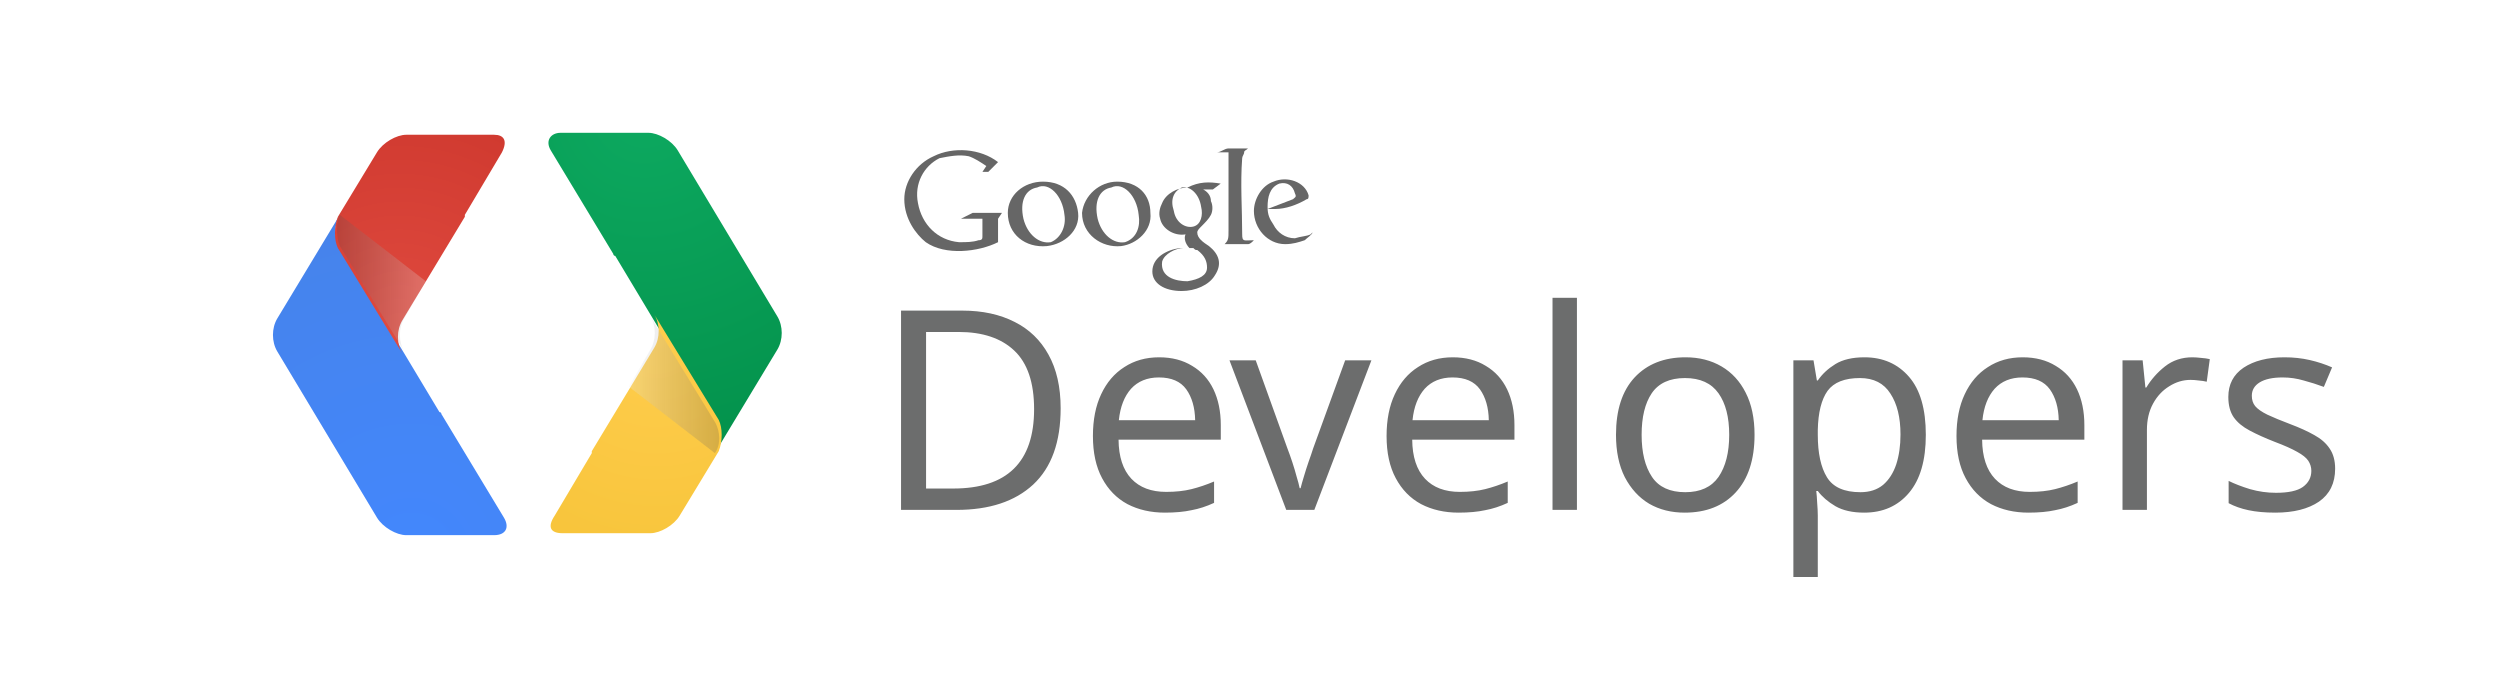
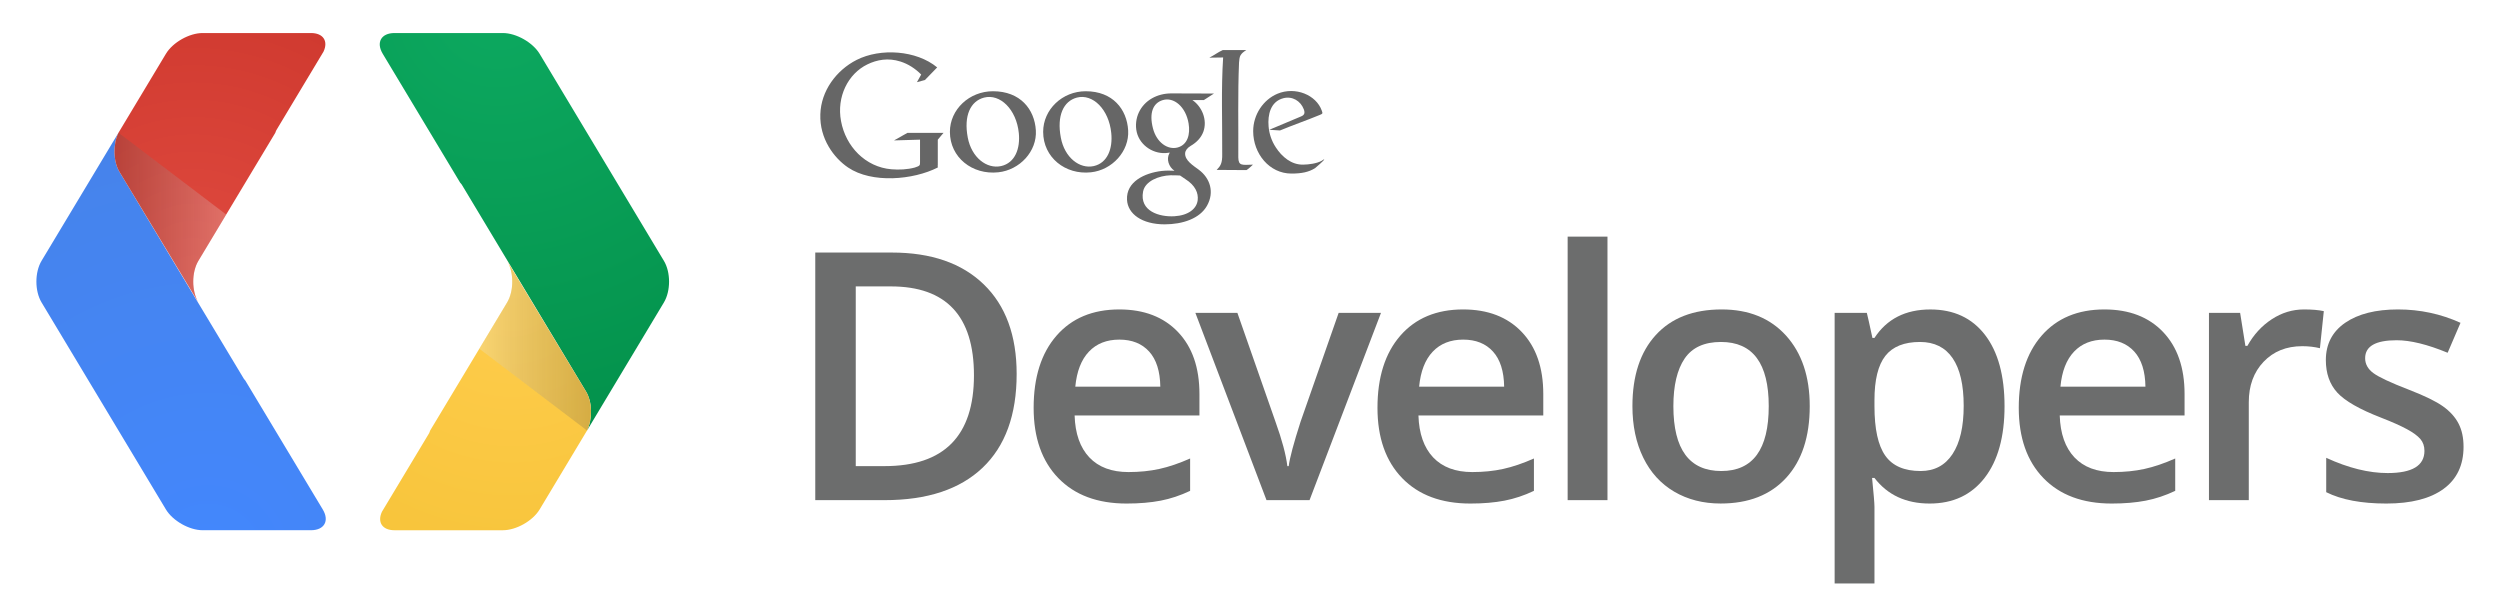
- <svg xmlns="http://www.w3.org/2000/svg" version="1.1" id="Layer_1" x="0px" y="0px" viewBox="0 0 128 35.5" enable-background="new 0 0 128 35.5" xml:space="preserve">
-   <text transform="matrix(1 0 0 1 44.7427 26.1064)" fill="#6C6D6D" font-family="'OpenSans-Semibold'" font-size="14.291">Developers</text>
+ <svg xmlns="http://www.w3.org/2000/svg" version="1.1" id="Layer_1" x="0px" y="0px" width="103px" height="24.75px" viewBox="0 0 103 24.75" enable-background="new 0 0 103 24.75" xml:space="preserve">
  <g>
-     <path fill-rule="evenodd" clip-rule="evenodd" fill="#666666" d="M66.9,10.2c0.1,0,0.1-0.1,0.1-0.2c-0.2-0.7-1.1-1-1.8-0.7   c-0.6,0.2-1,0.9-1,1.5c0,0.9,0.7,1.7,1.6,1.7c0.4,0,0.7-0.1,1-0.2c0.1-0.1,0.4-0.3,0.4-0.4c0,0,0,0-0.1,0.1   c-0.2,0.1-0.5,0.1-0.8,0.2c-0.5,0-0.9-0.3-1.1-0.7c-0.2-0.3-0.3-0.5-0.3-0.9c0-0.5,0.1-1,0.6-1.2c0.4-0.1,0.7,0.1,0.8,0.5   c0.1,0.2,0,0.2-0.1,0.3l-1.3,0.5l0.4,0C65.8,10.7,66.4,10.5,66.9,10.2" />
-     <path fill-rule="evenodd" clip-rule="evenodd" fill="#666666" d="M62.9,7.6h1c-0.1,0.1-0.2,0.1-0.2,0.2c0,0.1-0.1,0.2-0.1,0.3   c-0.1,1.3,0,2.6,0,3.9c0,0.4,0.1,0.3,0.6,0.3c-0.1,0.1-0.2,0.2-0.3,0.2c-0.4,0-0.8,0-1.2,0c0.2-0.2,0.2-0.3,0.2-0.7   c0-1.4,0-2.7,0-4c-0.2,0-0.4,0-0.6,0C62.5,7.8,62.7,7.6,62.9,7.6" />
-     <path fill-rule="evenodd" clip-rule="evenodd" fill="#666666" d="M61.1,12.7c0.1,0.1,0.1,0.1,0.2,0.1c0.4,0.3,0.5,0.6,0.5,0.9   c0,0.4-0.4,0.6-1,0.7c-0.6,0-1.4-0.2-1.3-1c0.1-0.4,0.7-0.7,1.1-0.7C60.9,12.7,61,12.7,61.1,12.7 M62.5,9.4l-0.4,0.3h-0.5   c0.2,0.1,0.4,0.3,0.4,0.6c0.1,0.2,0.1,0.5,0,0.7c-0.1,0.2-0.3,0.4-0.5,0.6c-0.1,0.1-0.2,0.2-0.2,0.3c0,0.3,0.3,0.5,0.6,0.7   c0.5,0.4,0.7,0.9,0.3,1.5c-0.3,0.5-1,0.8-1.7,0.8c-0.9,0-1.5-0.4-1.5-1c0-0.7,0.7-1.1,1.4-1.2c0.2,0,0.4,0,0.5,0   c-0.2-0.2-0.3-0.5-0.2-0.7c0-0.1,0,0,0,0c-0.6,0.1-1.2-0.3-1.3-0.8c-0.1-0.3,0-0.6,0.1-0.8c0.2-0.5,0.8-0.8,1.3-0.8   C61.4,9.3,61.9,9.3,62.5,9.4 M61.5,10.6c0.1,0.4,0,0.9-0.4,1c-0.4,0.1-0.9-0.2-1-0.8c-0.2-0.6,0-1,0.4-1.2   C60.9,9.5,61.4,9.9,61.5,10.6" />
-     <path fill-rule="evenodd" clip-rule="evenodd" fill="#666666" d="M57.2,9.3c1.1,0,1.7,0.7,1.7,1.6c0.1,0.9-0.7,1.6-1.5,1.7   c-1,0.1-2-0.6-2-1.7C55.5,10,56.3,9.3,57.2,9.3 M58.3,11c0.1,0.6-0.1,1.2-0.7,1.4c-0.6,0.1-1.2-0.4-1.4-1.2   c-0.2-0.9,0.1-1.5,0.7-1.6C57.5,9.3,58.2,10,58.3,11" />
-     <path fill-rule="evenodd" clip-rule="evenodd" fill="#666666" d="M53.4,9.3c1.1,0,1.7,0.7,1.8,1.6c0.1,0.9-0.7,1.6-1.6,1.7   c-1.1,0.1-2-0.6-2-1.7C51.6,10,52.4,9.3,53.4,9.3 M54.5,11c0.1,0.6-0.2,1.2-0.7,1.4c-0.6,0.1-1.2-0.4-1.4-1.2   c-0.2-0.9,0.1-1.5,0.7-1.6C53.7,9.3,54.4,10,54.5,11" />
-     <path fill-rule="evenodd" clip-rule="evenodd" fill="#666666" d="M50.6,8.8l0.5-0.5c-0.9-0.7-2.3-0.8-3.3-0.3   c-0.9,0.4-1.5,1.3-1.5,2.2c0,1,0.6,1.8,1.1,2.2c1,0.7,2.7,0.5,3.7,0l0-0.1h0v-1.1l0.2-0.3h-1.5l-0.6,0.3l1.1,0v0.9   c0,0.1,0,0.2-0.2,0.2c-0.3,0.1-0.6,0.1-1,0.1c-1.1-0.1-1.9-0.9-2.1-2c-0.2-1,0.3-1.9,1.1-2.3C48.6,8,49.1,7.9,49.6,8   c0.3,0.1,0.6,0.3,0.9,0.5l-0.2,0.3L50.6,8.8z" />
+     <path fill="#6C6D6D" d="M41.886,15.408c0,1.684-0.468,2.972-1.403,3.862s-2.282,1.336-4.04,1.336h-2.854V10.405h3.154   c1.623,0,2.887,0.438,3.789,1.312S41.886,13.822,41.886,15.408z M40.127,15.464c0-2.442-1.142-3.664-3.426-3.664   h-1.444v7.404h1.186C38.899,19.204,40.127,17.957,40.127,15.464z" />
+     <path fill="#6C6D6D" d="M46.416,20.746c-1.2,0-2.139-0.35-2.815-1.05s-1.015-1.665-1.015-2.893   c0-1.261,0.314-2.252,0.942-2.973c0.628-0.721,1.491-1.081,2.589-1.081c1.019,0,1.823,0.31,2.414,0.928   c0.591,0.619,0.886,1.47,0.886,2.554v0.886h-5.143c0.023,0.749,0.226,1.325,0.607,1.728s0.919,0.604,1.612,0.604   c0.456,0,0.88-0.043,1.273-0.129s0.815-0.23,1.267-0.43v1.333c-0.4,0.19-0.805,0.325-1.214,0.404   C47.409,20.706,46.941,20.746,46.416,20.746z M46.116,13.992c-0.521,0-0.939,0.165-1.252,0.495   c-0.315,0.331-0.501,0.812-0.562,1.445h3.503c-0.009-0.638-0.163-1.12-0.46-1.448   C47.046,14.155,46.637,13.992,46.116,13.992z" />
+     <path fill="#6C6D6D" d="M52.18,20.606l-2.931-7.717H50.98l1.57,4.487c0.271,0.753,0.433,1.363,0.489,1.828h0.056   c0.042-0.335,0.204-0.944,0.488-1.828l1.57-4.487h1.744l-2.944,7.717H52.18z" />
+     <path fill="#6C6D6D" d="M60.582,20.746c-1.2,0-2.139-0.35-2.815-1.05s-1.015-1.665-1.015-2.893   c0-1.261,0.314-2.252,0.941-2.973c0.628-0.721,1.491-1.081,2.589-1.081c1.019,0,1.823,0.31,2.414,0.928   c0.591,0.619,0.887,1.47,0.887,2.554v0.886h-5.143c0.023,0.749,0.226,1.325,0.606,1.728   c0.382,0.402,0.919,0.604,1.612,0.604c0.456,0,0.88-0.043,1.273-0.129c0.393-0.086,0.815-0.23,1.267-0.43v1.333   c-0.399,0.19-0.805,0.325-1.214,0.404C61.575,20.706,61.108,20.746,60.582,20.746z M60.282,13.992   c-0.52,0-0.939,0.165-1.252,0.495c-0.315,0.331-0.502,0.812-0.562,1.445h3.503   c-0.009-0.638-0.163-1.12-0.46-1.448C61.213,14.155,60.804,13.992,60.282,13.992z" />
+     <path fill="#6C6D6D" d="M66.228,20.606h-1.641V9.749h1.641V20.606z" />
+     <path fill="#6C6D6D" d="M74.561,16.733c0,1.261-0.323,2.245-0.97,2.952s-1.547,1.06-2.7,1.06   c-0.722,0-1.358-0.163-1.912-0.488c-0.554-0.326-0.98-0.793-1.277-1.402s-0.446-1.316-0.446-2.122   c0-1.251,0.321-2.228,0.963-2.93c0.642-0.703,1.547-1.054,2.714-1.054c1.117,0,2.001,0.359,2.652,1.078   C74.234,14.546,74.561,15.515,74.561,16.733z M68.943,16.733c0,1.782,0.658,2.673,1.975,2.673   c1.303,0,1.954-0.891,1.954-2.673c0-1.763-0.656-2.644-1.968-2.644c-0.689,0-1.188,0.229-1.497,0.684   C69.098,15.229,68.943,15.883,68.943,16.733z" />
+     <path fill="#6C6D6D" d="M79.502,20.746c-0.977,0-1.735-0.352-2.274-1.054h-0.098c0.065,0.651,0.098,1.047,0.098,1.187   v3.16h-1.641V12.889h1.326c0.037,0.144,0.114,0.488,0.231,1.033h0.084c0.512-0.782,1.278-1.172,2.302-1.172   c0.964,0,1.714,0.349,2.251,1.046c0.537,0.697,0.806,1.678,0.806,2.938c0,1.261-0.273,2.245-0.819,2.952   C81.22,20.393,80.465,20.746,79.502,20.746z M79.105,14.089c-0.651,0-1.127,0.19-1.428,0.572   c-0.3,0.382-0.449,0.991-0.449,1.828v0.244c0,0.94,0.148,1.62,0.446,2.041   c0.298,0.422,0.783,0.632,1.458,0.632c0.567,0,1.005-0.232,1.312-0.698c0.307-0.465,0.46-1.128,0.46-1.988   c0-0.865-0.152-1.52-0.457-1.965C80.143,14.312,79.695,14.089,79.105,14.089z" />
+     <path fill="#6C6D6D" d="M87.004,20.746c-1.2,0-2.139-0.35-2.816-1.05c-0.677-0.7-1.015-1.665-1.015-2.893   c0-1.261,0.314-2.252,0.941-2.973c0.629-0.721,1.491-1.081,2.589-1.081c1.02,0,1.824,0.31,2.415,0.928   c0.59,0.619,0.886,1.47,0.886,2.554v0.886h-5.143c0.023,0.749,0.226,1.325,0.607,1.728   c0.381,0.402,0.918,0.604,1.611,0.604c0.456,0,0.881-0.043,1.273-0.129c0.394-0.086,0.815-0.23,1.267-0.43v1.333   c-0.4,0.19-0.805,0.325-1.214,0.404S87.529,20.746,87.004,20.746z M86.703,13.992   c-0.52,0-0.939,0.165-1.252,0.495c-0.315,0.331-0.502,0.812-0.561,1.445h3.502c-0.009-0.638-0.162-1.12-0.46-1.448   S87.225,13.992,86.703,13.992z" />
+     <path fill="#6C6D6D" d="M94.925,12.749c0.33,0,0.603,0.023,0.816,0.07l-0.16,1.527   c-0.233-0.056-0.475-0.083-0.727-0.083c-0.655,0-1.187,0.214-1.594,0.642s-0.61,0.984-0.61,1.668v4.033h-1.641   v-7.717h1.284l0.217,1.36h0.083c0.256-0.46,0.59-0.825,1.002-1.095C94.007,12.884,94.45,12.749,94.925,12.749z" />
+     <path fill="#6C6D6D" d="M101.498,18.408c0,0.754-0.274,1.332-0.823,1.734s-1.335,0.604-2.358,0.604   c-1.028,0-1.853-0.156-2.477-0.468v-1.416c0.906,0.418,1.751,0.628,2.532,0.628c1.01,0,1.515-0.305,1.515-0.914   c0-0.195-0.056-0.358-0.168-0.488c-0.111-0.131-0.295-0.266-0.551-0.405s-0.612-0.298-1.067-0.475   c-0.889-0.344-1.49-0.689-1.804-1.032c-0.315-0.345-0.472-0.791-0.472-1.34c0-0.661,0.267-1.173,0.799-1.539   c0.533-0.365,1.258-0.548,2.174-0.548c0.907,0,1.766,0.184,2.575,0.551l-0.53,1.234   c-0.833-0.344-1.533-0.516-2.101-0.516c-0.865,0-1.298,0.246-1.298,0.739c0,0.242,0.112,0.447,0.338,0.614   s0.718,0.398,1.477,0.69c0.637,0.247,1.1,0.473,1.389,0.678c0.288,0.204,0.502,0.44,0.642,0.708   S101.498,18.036,101.498,18.408z" />
+   </g>
+   <g>
+     <path fill-rule="evenodd" clip-rule="evenodd" fill="#666666" d="M54.383,4.732c0.109-0.046,0.119-0.055,0.076-0.17   c-0.229-0.653-1.091-1.007-1.828-0.7c-0.579,0.242-1,0.855-1,1.542c0,0.925,0.666,1.747,1.575,1.747   c0.414,0,0.71-0.057,0.974-0.223c0.057-0.053,0.373-0.309,0.379-0.364c0-0.014-0.047,0.026-0.114,0.065   c-0.206,0.109-0.515,0.15-0.754,0.154c-0.486,0.01-0.878-0.324-1.131-0.716c-0.166-0.255-0.269-0.546-0.294-0.857   c-0.042-0.477,0.076-1.029,0.614-1.165c0.363-0.091,0.702,0.11,0.836,0.457c0.06,0.161,0.024,0.241-0.122,0.299   l-1.3,0.546l0.442,0.028C53.265,5.156,53.855,4.951,54.383,4.732" />
+     <path fill-rule="evenodd" clip-rule="evenodd" fill="#666666" d="M50.377,2.063h0.971   c-0.134,0.088-0.18,0.124-0.238,0.215c-0.042,0.066-0.053,0.192-0.062,0.303   c-0.054,1.299-0.021,2.605-0.03,3.904c0.008,0.354,0.145,0.312,0.605,0.298c-0.069,0.06-0.181,0.174-0.267,0.225   c-0.417,0-0.812-0.008-1.228-0.008c0.156-0.163,0.237-0.268,0.227-0.671c0.007-1.354-0.046-2.656,0.038-3.961   c-0.194,0.004-0.372,0.002-0.568,0.008C50.012,2.283,50.184,2.149,50.377,2.063" />
+     <path fill-rule="evenodd" clip-rule="evenodd" fill="#666666" d="M48.619,7.231c0.071,0.051,0.145,0.1,0.219,0.149   c0.409,0.258,0.541,0.573,0.507,0.866c-0.04,0.352-0.38,0.628-0.956,0.663   c-0.619,0.038-1.448-0.206-1.294-1.018c0.083-0.433,0.657-0.654,1.129-0.669   C48.357,7.217,48.488,7.227,48.619,7.231 M50.015,3.854l-0.416,0.269h-0.472c0.201,0.137,0.352,0.341,0.437,0.564   c0.089,0.239,0.102,0.504,0.012,0.746c-0.087,0.231-0.262,0.428-0.52,0.577c-0.143,0.085-0.22,0.196-0.228,0.299   c-0.023,0.303,0.348,0.523,0.561,0.683c0.47,0.35,0.653,0.926,0.34,1.483c-0.295,0.528-0.999,0.768-1.749,0.768   c-0.929-0.001-1.518-0.429-1.547-1.011c-0.041-0.748,0.73-1.105,1.423-1.188c0.195-0.021,0.372-0.018,0.533-0.009   c-0.245-0.16-0.338-0.489-0.213-0.711c0.034-0.056,0.014-0.037-0.049-0.028   c-0.569,0.086-1.155-0.285-1.292-0.847c-0.068-0.283-0.024-0.582,0.084-0.814c0.235-0.505,0.759-0.787,1.34-0.787   C48.862,3.849,49.423,3.849,50.015,3.854 M48.97,5.086c0.075,0.449-0.04,0.875-0.446,0.989   c-0.416,0.115-0.875-0.21-1.022-0.787c-0.165-0.636,0.003-1.04,0.396-1.161C48.361,3.981,48.857,4.401,48.97,5.086" />
+     <path fill-rule="evenodd" clip-rule="evenodd" fill="#666666" d="M44.731,3.759c1.115,0,1.697,0.741,1.749,1.61   c0.052,0.865-0.663,1.639-1.535,1.73c-1.049,0.113-1.967-0.61-1.967-1.667   C42.978,4.511,43.768,3.759,44.731,3.759 M45.784,5.481c0.065,0.635-0.148,1.229-0.718,1.361   C44.48,6.974,43.858,6.49,43.706,5.668c-0.171-0.904,0.109-1.5,0.661-1.647C45.022,3.85,45.688,4.508,45.784,5.481   " />
+     <path fill-rule="evenodd" clip-rule="evenodd" fill="#666666" d="M40.911,3.759c1.125,0,1.712,0.741,1.766,1.61   c0.055,0.865-0.667,1.639-1.551,1.73c-1.063,0.113-1.99-0.61-1.99-1.667   C39.136,4.511,39.934,3.759,40.911,3.759 M41.975,5.481c0.065,0.635-0.151,1.229-0.728,1.361   c-0.592,0.132-1.219-0.352-1.375-1.174c-0.172-0.904,0.112-1.5,0.671-1.647   C41.204,3.85,41.877,4.508,41.975,5.481" />
+     <path fill-rule="evenodd" clip-rule="evenodd" fill="#666666" d="M38.107,3.297l0.505-0.52   c-0.861-0.711-2.337-0.804-3.316-0.31c-0.851,0.432-1.47,1.286-1.498,2.24   c-0.035,1.002,0.554,1.798,1.145,2.196c0.978,0.66,2.673,0.515,3.694-0.002l-0.004-0.095h0.004V5.754   l0.236-0.28h-1.487l-0.552,0.311l1.071-0.031v0.926c0,0.133,0.002,0.152-0.216,0.223   c-0.305,0.082-0.649,0.098-0.964,0.071c-1.069-0.091-1.882-0.935-2.075-1.987   c-0.186-1,0.288-1.946,1.085-2.334c0.389-0.19,0.856-0.281,1.362-0.118c0.316,0.099,0.606,0.284,0.856,0.536   l-0.175,0.315L38.107,3.297z" />
  </g>
  <g>
    <g>
-       <radialGradient id="SVGID_1_" cx="32.996" cy="5.676" r="18.25" gradientUnits="userSpaceOnUse">
+       <radialGradient id="SVGID_1_" cx="20.496" cy="0.176" r="18.25" gradientUnits="userSpaceOnUse">
        <stop offset="0" style="stop-color:#0DA960" />
        <stop offset="1" style="stop-color:#03914B" />
      </radialGradient>
-       <path fill="url(#SVGID_1_)" d="M36.6,21.6c0.3,0.4,0.3,1.1,0,1.6l3.2-5.3c0.3-0.5,0.3-1.2,0-1.7l-5.1-8.5c-0.3-0.5-1-0.9-1.5-0.9    h-4.5c-0.5,0-0.8,0.4-0.5,0.9l3.2,5.3c0,0,0,0.1,0.1,0.1L36.6,21.6z" />
-       <radialGradient id="SVGID_2_" cx="33.608" cy="17.115" r="13.537" gradientUnits="userSpaceOnUse">
+       <path fill="url(#SVGID_1_)" d="M24.143,16.129c0.266,0.44,0.272,1.133,0.042,1.609l3.168-5.277    c0.283-0.473,0.283-1.244,0-1.714l-5.12-8.529c-0.284-0.47-0.966-0.857-1.516-0.857h-4.463    c-0.549,0-0.768,0.387-0.484,0.857l3.188,5.307c0.02,0.027,0.047,0.051,0.064,0.076L24.143,16.129z" />
+       <radialGradient id="SVGID_2_" cx="21.108" cy="11.615" r="13.537" gradientUnits="userSpaceOnUse">
        <stop offset="0" style="stop-color:#FFCD4D" />
        <stop offset="1" style="stop-color:#F6C338" />
      </radialGradient>
-       <path fill="url(#SVGID_2_)" d="M28.8,27.3h4.5c0.5,0,1.2-0.4,1.5-0.9l2-3.3c0.2-0.5,0.2-1.2,0-1.6l-3.3-5.4c0.3,0.5,0.3,1.2,0,1.7    l-3.2,5.3c0,0,0,0.1,0,0.1l-1.9,3.2C28,27,28.2,27.3,28.8,27.3z" />
-       <linearGradient id="SVGID_3_" gradientUnits="userSpaceOnUse" x1="37.887" y1="19.743" x2="32.124" y2="19.743">
+       <path fill="url(#SVGID_2_)" d="M16.254,21.846h4.463c0.55,0,1.231-0.384,1.516-0.857l1.952-3.25    c0.23-0.477,0.224-1.17-0.042-1.609l-3.25-5.382c0.282,0.471,0.282,1.242,0,1.714l-3.169,5.273    c-0.017,0.035-0.024,0.076-0.042,0.109l-1.945,3.238C15.538,21.508,15.743,21.846,16.254,21.846z" />
+       <linearGradient id="SVGID_3_" gradientUnits="userSpaceOnUse" x1="25.387" y1="14.243" x2="19.624" y2="14.243">
        <stop offset="0" style="stop-color:#231F20;stop-opacity:0.2" />
        <stop offset="1" style="stop-color:#F1F2F2;stop-opacity:0.25" />
      </linearGradient>
-       <path fill="url(#SVGID_3_)" d="M36.6,21.6l-3.3-5.4c0.3,0.5,0.3,1.2,0,1.7l-1.1,1.9l4.4,3.4C36.9,22.8,36.9,22.1,36.6,21.6z" />
+       <path fill="url(#SVGID_3_)" d="M24.143,16.129l-3.25-5.382c0.282,0.471,0.282,1.242,0,1.714l-1.145,1.907l4.437,3.37    C24.415,17.262,24.409,16.568,24.143,16.129z" />
    </g>
    <g>
-       <radialGradient id="SVGID_4_" cx="-103.295" cy="75.519" r="18.251" gradientTransform="matrix(-1 0 0 -1 -82.2246 104.0488)" gradientUnits="userSpaceOnUse">
+       <radialGradient id="SVGID_4_" cx="-115.795" cy="70.019" r="18.251" gradientTransform="matrix(-1 0 0 -1 -107.2246 93.0488)" gradientUnits="userSpaceOnUse">
        <stop offset="0" style="stop-color:#4387FD" />
        <stop offset="1" style="stop-color:#4683EA" />
      </radialGradient>
-       <path fill="url(#SVGID_4_)" d="M17.4,12.6c-0.3-0.4-0.3-1.1,0-1.6l-3.2,5.3c-0.3,0.5-0.3,1.2,0,1.7l5.1,8.5c0.3,0.5,1,0.9,1.5,0.9    h4.5c0.6,0,0.8-0.4,0.5-0.9l-3.2-5.3c0,0,0-0.1-0.1-0.1L17.4,12.6z" />
-       <radialGradient id="SVGID_5_" cx="-102.683" cy="86.957" r="13.537" gradientTransform="matrix(-1 0 0 -1 -82.2246 104.0488)" gradientUnits="userSpaceOnUse">
+       <path fill="url(#SVGID_4_)" d="M4.922,7.078C4.66,6.638,4.651,5.944,4.882,5.468l-3.17,5.277    c-0.283,0.473-0.283,1.244,0,1.715l5.123,8.528c0.282,0.471,0.965,0.857,1.513,0.857h4.463    c0.551,0,0.77-0.387,0.486-0.857l-3.189-5.307c-0.018-0.027-0.047-0.051-0.062-0.076L4.922,7.078z" />
+       <radialGradient id="SVGID_5_" cx="-115.183" cy="81.457" r="13.537" gradientTransform="matrix(-1 0 0 -1 -107.2246 93.0488)" gradientUnits="userSpaceOnUse">
        <stop offset="0" style="stop-color:#E04A3F" />
        <stop offset="1" style="stop-color:#CD372D" />
      </radialGradient>
-       <path fill="url(#SVGID_5_)" d="M25.3,6.9h-4.5c-0.5,0-1.2,0.4-1.5,0.9l-2,3.3c-0.2,0.5-0.2,1.2,0,1.6l3.3,5.4    c-0.3-0.5-0.3-1.2,0-1.7l3.2-5.3c0,0,0-0.1,0-0.1l1.9-3.2C26,7.2,25.8,6.9,25.3,6.9z" />
-       <linearGradient id="SVGID_6_" gradientUnits="userSpaceOnUse" x1="-98.404" y1="89.585" x2="-104.168" y2="89.585" gradientTransform="matrix(-1 0 0 -1 -82.2246 104.0488)">
+       <path fill="url(#SVGID_5_)" d="M12.811,1.361H8.348c-0.548,0-1.23,0.384-1.513,0.857l-1.953,3.25    C4.651,5.944,4.66,6.638,4.922,7.078L8.174,12.46c-0.283-0.471-0.283-1.242,0-1.715l3.168-5.273    c0.016-0.035,0.023-0.076,0.044-0.109l1.944-3.238C13.53,1.699,13.323,1.361,12.811,1.361z" />
+       <linearGradient id="SVGID_6_" gradientUnits="userSpaceOnUse" x1="-110.904" y1="84.085" x2="-116.668" y2="84.085" gradientTransform="matrix(-1 0 0 -1 -107.2246 93.0488)">
        <stop offset="0" style="stop-color:#231F20;stop-opacity:0.2" />
        <stop offset="1" style="stop-color:#F1F2F2;stop-opacity:0.25" />
      </linearGradient>
-       <path fill="url(#SVGID_6_)" d="M17.4,12.6l3.3,5.4c-0.3-0.5-0.3-1.2,0-1.7l1.1-1.9L17.4,11C17.2,11.4,17.2,12.1,17.4,12.6z" />
+       <path fill="url(#SVGID_6_)" d="M4.922,7.078L8.174,12.46c-0.283-0.471-0.283-1.242,0-1.715l1.145-1.906L4.882,5.468    C4.651,5.944,4.66,6.638,4.922,7.078z" />
    </g>
  </g>
</svg>
